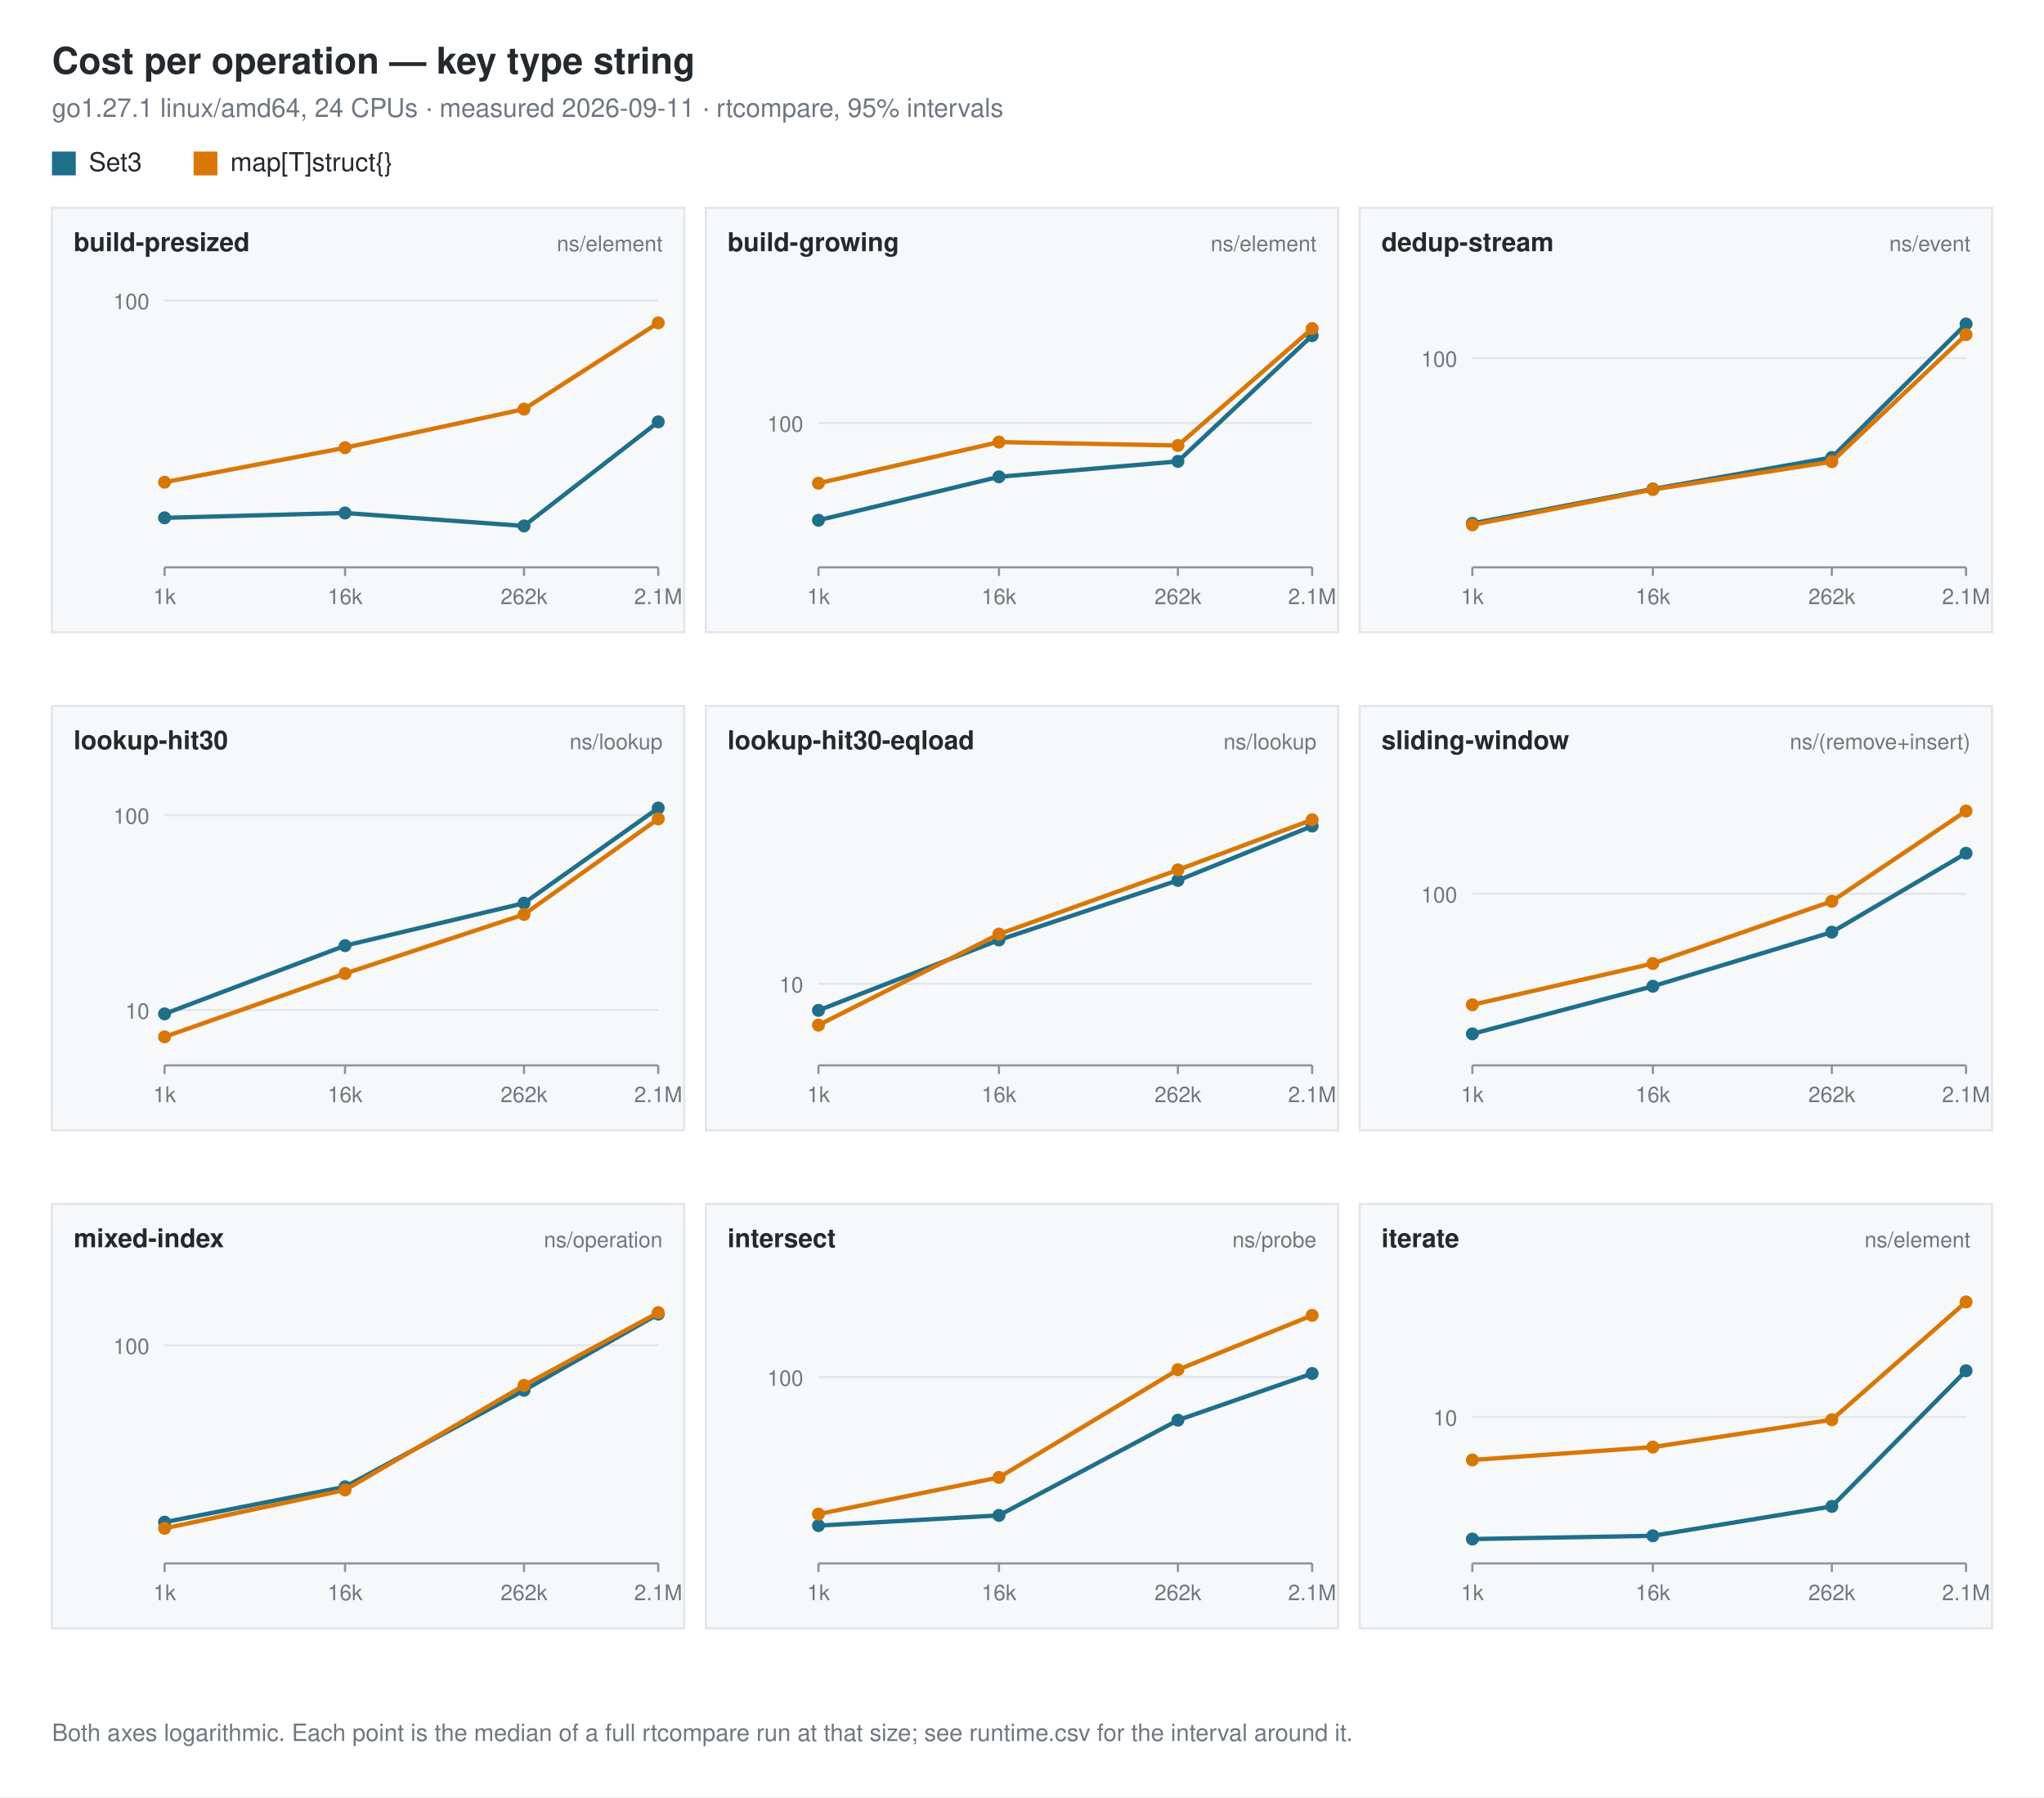
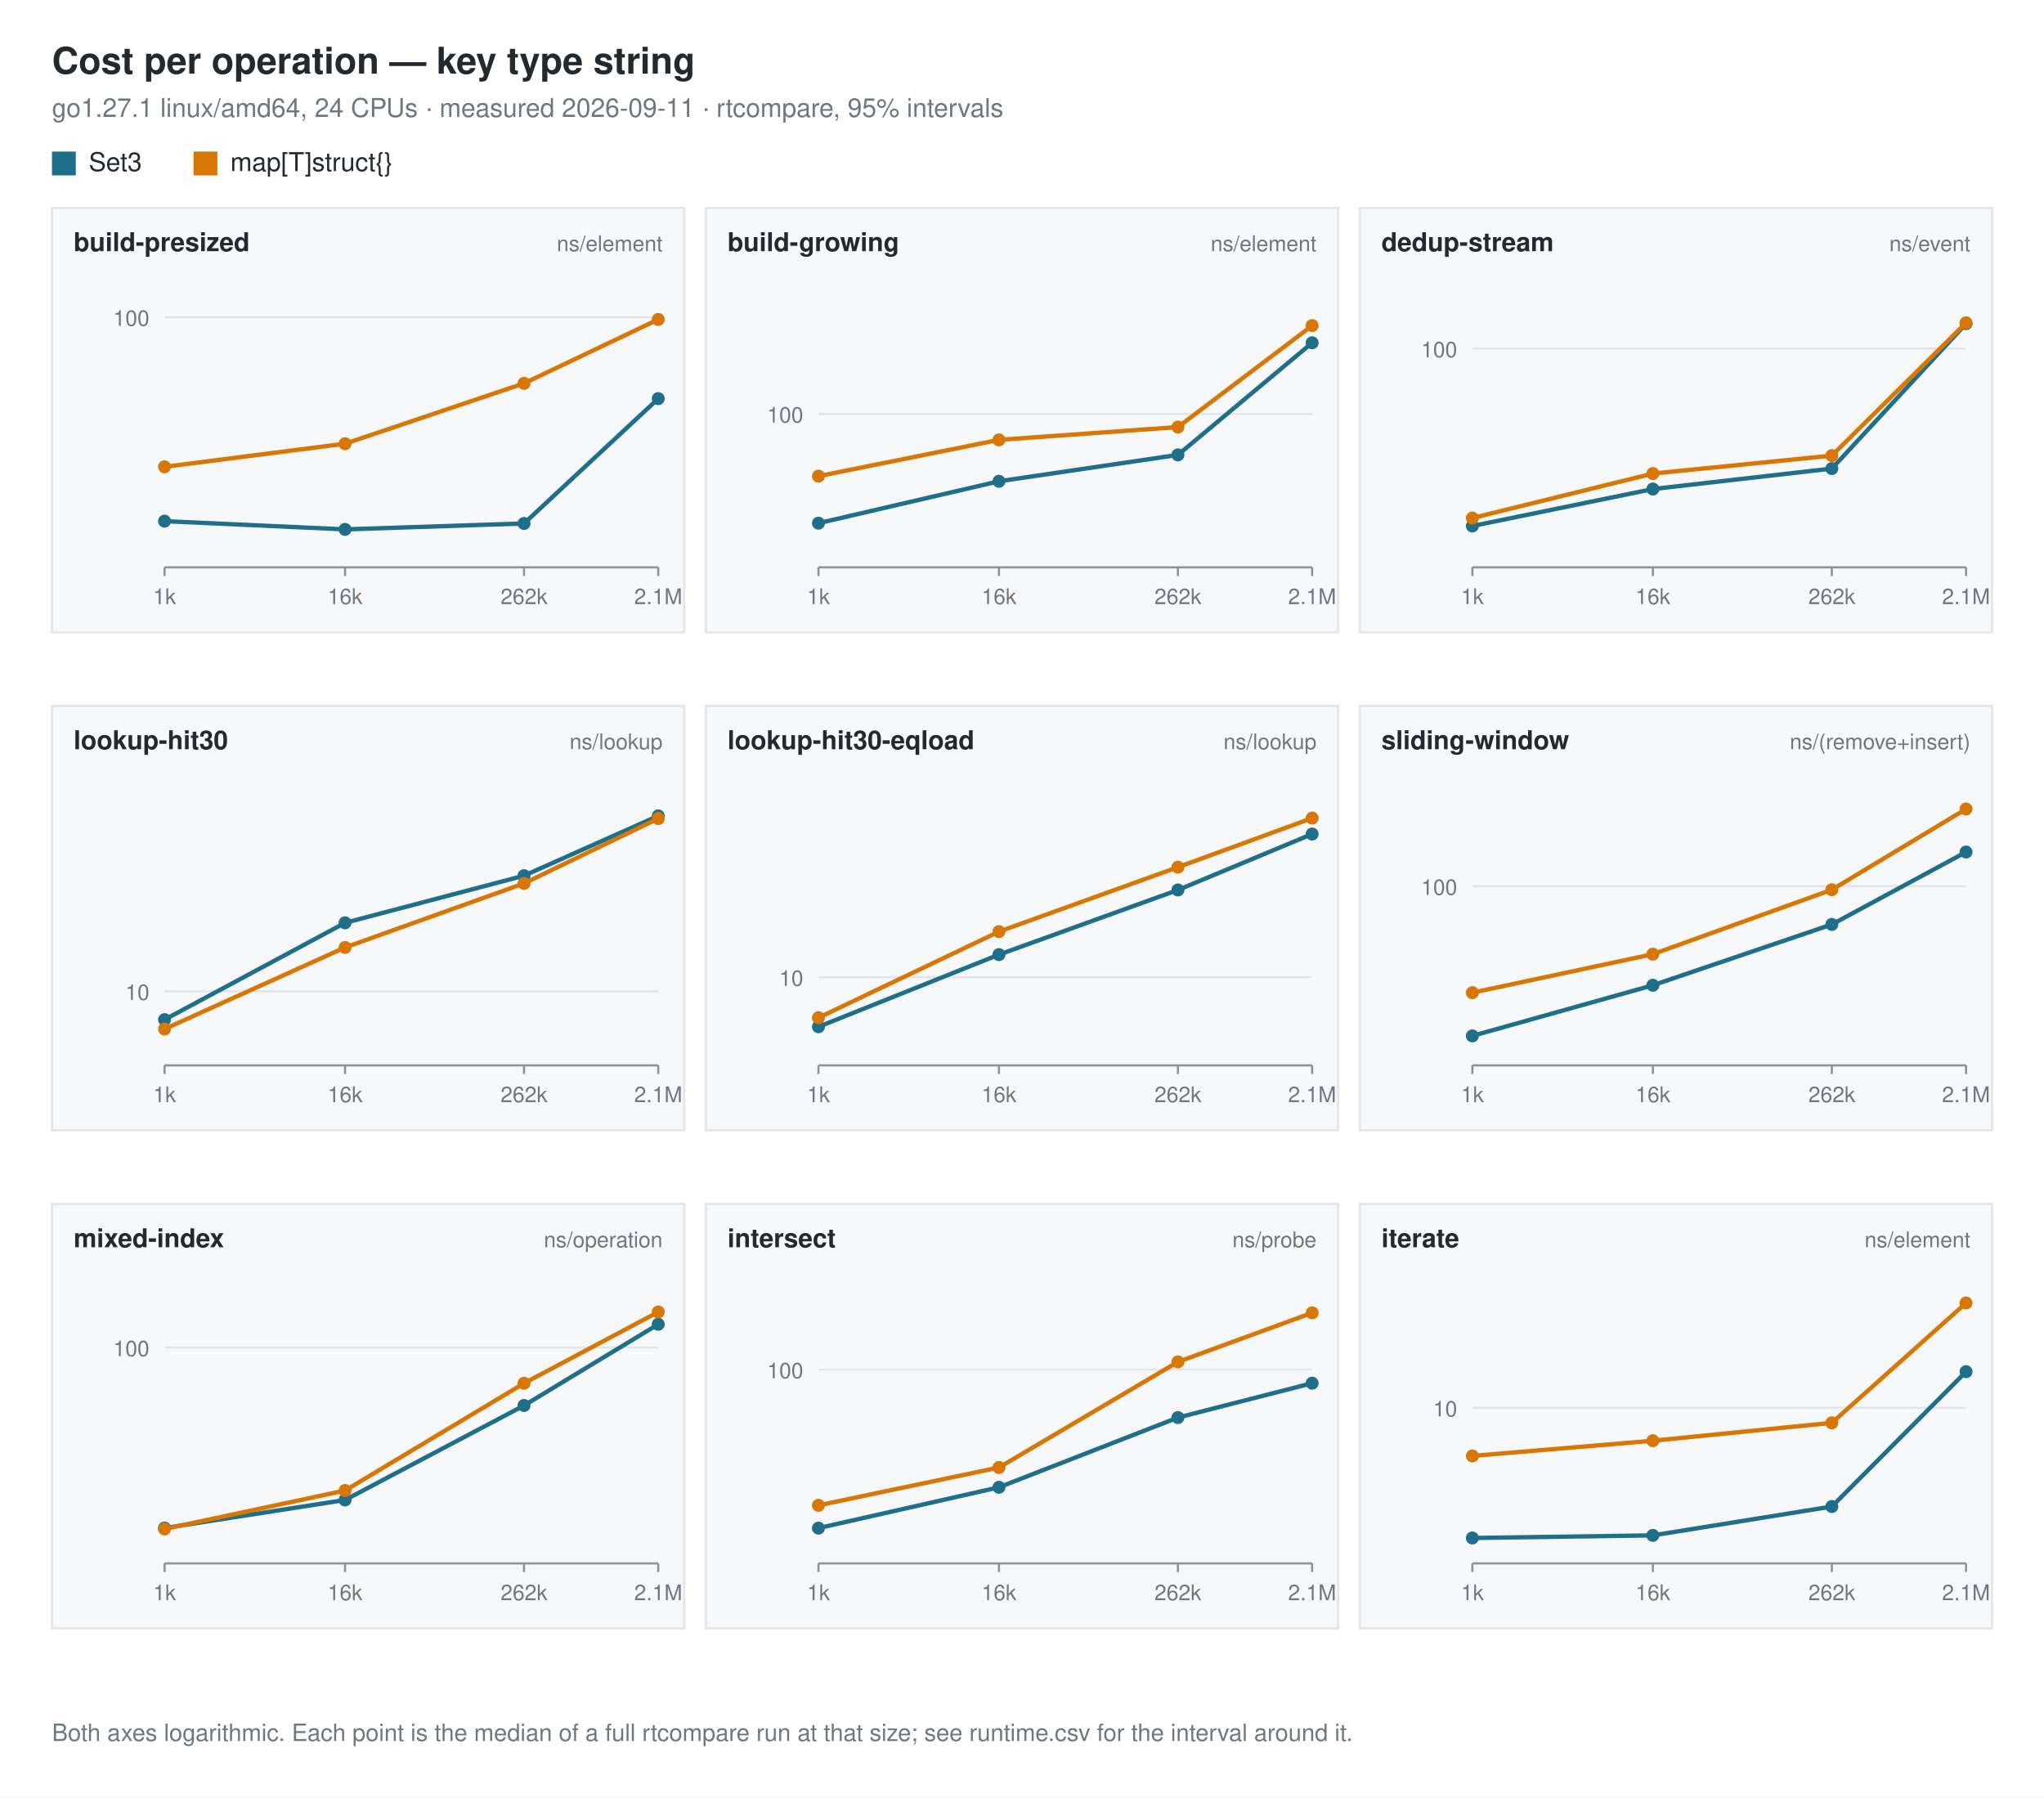
<svg xmlns="http://www.w3.org/2000/svg" width="944" height="830" viewBox="0 0 944 830" font-family="-apple-system, BlinkMacSystemFont, 'Segoe UI', Helvetica, Arial, sans-serif">
  <rect x="0" y="0" width="944" height="830" fill="#ffffff" />
  <text x="24" y="34" font-size="17" fill="#24292f" text-anchor="start" font-weight="600">Cost per operation — key type string</text>
  <text x="24" y="54" font-size="12" fill="#6e7781" text-anchor="start" font-weight="400">go1.27.1 linux/amd64, 24 CPUs · measured 2026-09-11 · rtcompare, 95% intervals</text>
  <rect x="24" y="70" width="11" height="11" fill="#1f6f8b" />
  <text x="41" y="79" font-size="12" fill="#24292f" text-anchor="start" font-weight="400">Set3</text>
  <rect x="89.4" y="70" width="11" height="11" fill="#d97706" />
  <text x="106.4" y="79" font-size="12" fill="#24292f" text-anchor="start" font-weight="400">map[T]struct{}</text>
  <rect x="24" y="96" width="292" height="196" fill="#f7f8fa" stroke="#e2e6ea" stroke-width="1" />
  <text x="34" y="116" font-size="12" fill="#24292f" text-anchor="start" font-weight="600">build-presized</text>
  <text x="306" y="116" font-size="10" fill="#6e7781" text-anchor="end" font-weight="400">ns/element</text>
-   <line x1="76" y1="138.787" x2="304" y2="138.787" stroke="#e2e6ea" stroke-width="1" />
-   <text x="69" y="142.787" font-size="10" fill="#6e7781" text-anchor="end" font-weight="400">100</text>
+   <line x1="76" y1="146.473" x2="304" y2="146.473" stroke="#e2e6ea" stroke-width="1" />
+   <text x="69" y="150.473" font-size="10" fill="#6e7781" text-anchor="end" font-weight="400">100</text>
  <line x1="76" y1="262" x2="76" y2="266" stroke="#8b949e" stroke-width="1" />
  <text x="76" y="279" font-size="10" fill="#6e7781" text-anchor="middle" font-weight="400">1k</text>
  <line x1="159.359" y1="262" x2="159.359" y2="266" stroke="#8b949e" stroke-width="1" />
  <text x="159.359" y="279" font-size="10" fill="#6e7781" text-anchor="middle" font-weight="400">16k</text>
  <line x1="242.011" y1="262" x2="242.011" y2="266" stroke="#8b949e" stroke-width="1" />
  <text x="242.011" y="279" font-size="10" fill="#6e7781" text-anchor="middle" font-weight="400">262k</text>
  <line x1="304" y1="262" x2="304" y2="266" stroke="#8b949e" stroke-width="1" />
  <text x="304" y="279" font-size="10" fill="#6e7781" text-anchor="middle" font-weight="400">2.1M</text>
  <line x1="76" y1="262" x2="304" y2="262" stroke="#8b949e" stroke-width="1" />
-   <polyline points="76,239.134 159.359,236.908 242.011,242.889 304,194.824" fill="none" stroke="#1f6f8b" stroke-width="2" stroke-linejoin="round" stroke-linecap="round" />
-   <circle cx="76" cy="239.134" r="3" fill="#1f6f8b" />
-   <circle cx="159.359" cy="236.908" r="3" fill="#1f6f8b" />
-   <circle cx="242.011" cy="242.889" r="3" fill="#1f6f8b" />
-   <circle cx="304" cy="194.824" r="3" fill="#1f6f8b" />
-   <polyline points="76,222.684 159.359,206.771 242.011,188.94 304,149.111" fill="none" stroke="#d97706" stroke-width="2" stroke-linejoin="round" stroke-linecap="round" />
-   <circle cx="76" cy="222.684" r="3" fill="#d97706" />
-   <circle cx="159.359" cy="206.771" r="3" fill="#d97706" />
-   <circle cx="242.011" cy="188.94" r="3" fill="#d97706" />
-   <circle cx="304" cy="149.111" r="3" fill="#d97706" />
+   <polyline points="76,240.672 159.359,244.476 242.011,241.752 304,184.087" fill="none" stroke="#1f6f8b" stroke-width="2" stroke-linejoin="round" stroke-linecap="round" />
+   <circle cx="76" cy="240.672" r="3" fill="#1f6f8b" />
+   <circle cx="159.359" cy="244.476" r="3" fill="#1f6f8b" />
+   <circle cx="242.011" cy="241.752" r="3" fill="#1f6f8b" />
+   <circle cx="304" cy="184.087" r="3" fill="#1f6f8b" />
+   <polyline points="76,215.586 159.359,204.908 242.011,177.04 304,147.524" fill="none" stroke="#d97706" stroke-width="2" stroke-linejoin="round" stroke-linecap="round" />
+   <circle cx="76" cy="215.586" r="3" fill="#d97706" />
+   <circle cx="159.359" cy="204.908" r="3" fill="#d97706" />
+   <circle cx="242.011" cy="177.04" r="3" fill="#d97706" />
+   <circle cx="304" cy="147.524" r="3" fill="#d97706" />
  <rect x="326" y="96" width="292" height="196" fill="#f7f8fa" stroke="#e2e6ea" stroke-width="1" />
  <text x="336" y="116" font-size="12" fill="#24292f" text-anchor="start" font-weight="600">build-growing</text>
  <text x="608" y="116" font-size="10" fill="#6e7781" text-anchor="end" font-weight="400">ns/element</text>
-   <line x1="378" y1="195.332" x2="606" y2="195.332" stroke="#e2e6ea" stroke-width="1" />
-   <text x="371" y="199.332" font-size="10" fill="#6e7781" text-anchor="end" font-weight="400">100</text>
+   <line x1="378" y1="191.141" x2="606" y2="191.141" stroke="#e2e6ea" stroke-width="1" />
+   <text x="371" y="195.141" font-size="10" fill="#6e7781" text-anchor="end" font-weight="400">100</text>
  <line x1="378" y1="262" x2="378" y2="266" stroke="#8b949e" stroke-width="1" />
  <text x="378" y="279" font-size="10" fill="#6e7781" text-anchor="middle" font-weight="400">1k</text>
  <line x1="461.359" y1="262" x2="461.359" y2="266" stroke="#8b949e" stroke-width="1" />
  <text x="461.359" y="279" font-size="10" fill="#6e7781" text-anchor="middle" font-weight="400">16k</text>
  <line x1="544.011" y1="262" x2="544.011" y2="266" stroke="#8b949e" stroke-width="1" />
  <text x="544.011" y="279" font-size="10" fill="#6e7781" text-anchor="middle" font-weight="400">262k</text>
  <line x1="606" y1="262" x2="606" y2="266" stroke="#8b949e" stroke-width="1" />
  <text x="606" y="279" font-size="10" fill="#6e7781" text-anchor="middle" font-weight="400">2.1M</text>
  <line x1="378" y1="262" x2="606" y2="262" stroke="#8b949e" stroke-width="1" />
-   <polyline points="378,240.255 461.359,220.186 544.011,213.075 606,155.004" fill="none" stroke="#1f6f8b" stroke-width="2" stroke-linejoin="round" stroke-linecap="round" />
-   <circle cx="378" cy="240.255" r="3" fill="#1f6f8b" />
-   <circle cx="461.359" cy="220.186" r="3" fill="#1f6f8b" />
-   <circle cx="544.011" cy="213.075" r="3" fill="#1f6f8b" />
-   <circle cx="606" cy="155.004" r="3" fill="#1f6f8b" />
-   <polyline points="378,223.152 461.359,204.159 544.011,205.735 606,151.745" fill="none" stroke="#d97706" stroke-width="2" stroke-linejoin="round" stroke-linecap="round" />
-   <circle cx="378" cy="223.152" r="3" fill="#d97706" />
-   <circle cx="461.359" cy="204.159" r="3" fill="#d97706" />
-   <circle cx="544.011" cy="205.735" r="3" fill="#d97706" />
-   <circle cx="606" cy="151.745" r="3" fill="#d97706" />
+   <polyline points="378,241.619 461.359,222.261 544.011,210.075 606,158.299" fill="none" stroke="#1f6f8b" stroke-width="2" stroke-linejoin="round" stroke-linecap="round" />
+   <circle cx="378" cy="241.619" r="3" fill="#1f6f8b" />
+   <circle cx="461.359" cy="222.261" r="3" fill="#1f6f8b" />
+   <circle cx="544.011" cy="210.075" r="3" fill="#1f6f8b" />
+   <circle cx="606" cy="158.299" r="3" fill="#1f6f8b" />
+   <polyline points="378,219.898 461.359,203.134 544.011,197.225 606,150.381" fill="none" stroke="#d97706" stroke-width="2" stroke-linejoin="round" stroke-linecap="round" />
+   <circle cx="378" cy="219.898" r="3" fill="#d97706" />
+   <circle cx="461.359" cy="203.134" r="3" fill="#d97706" />
+   <circle cx="544.011" cy="197.225" r="3" fill="#d97706" />
+   <circle cx="606" cy="150.381" r="3" fill="#d97706" />
  <rect x="628" y="96" width="292" height="196" fill="#f7f8fa" stroke="#e2e6ea" stroke-width="1" />
  <text x="638" y="116" font-size="12" fill="#24292f" text-anchor="start" font-weight="600">dedup-stream</text>
  <text x="910" y="116" font-size="10" fill="#6e7781" text-anchor="end" font-weight="400">ns/event</text>
-   <line x1="680" y1="165.374" x2="908" y2="165.374" stroke="#e2e6ea" stroke-width="1" />
-   <text x="673" y="169.374" font-size="10" fill="#6e7781" text-anchor="end" font-weight="400">100</text>
+   <line x1="680" y1="160.976" x2="908" y2="160.976" stroke="#e2e6ea" stroke-width="1" />
+   <text x="673" y="164.976" font-size="10" fill="#6e7781" text-anchor="end" font-weight="400">100</text>
  <line x1="680" y1="262" x2="680" y2="266" stroke="#8b949e" stroke-width="1" />
  <text x="680" y="279" font-size="10" fill="#6e7781" text-anchor="middle" font-weight="400">1k</text>
  <line x1="763.359" y1="262" x2="763.359" y2="266" stroke="#8b949e" stroke-width="1" />
  <text x="763.359" y="279" font-size="10" fill="#6e7781" text-anchor="middle" font-weight="400">16k</text>
  <line x1="846.011" y1="262" x2="846.011" y2="266" stroke="#8b949e" stroke-width="1" />
  <text x="846.011" y="279" font-size="10" fill="#6e7781" text-anchor="middle" font-weight="400">262k</text>
  <line x1="908" y1="262" x2="908" y2="266" stroke="#8b949e" stroke-width="1" />
  <text x="908" y="279" font-size="10" fill="#6e7781" text-anchor="middle" font-weight="400">2.1M</text>
  <line x1="680" y1="262" x2="908" y2="262" stroke="#8b949e" stroke-width="1" />
-   <polyline points="680,241.697 763.359,225.826 846.011,211.264 908,149.62" fill="none" stroke="#1f6f8b" stroke-width="2" stroke-linejoin="round" stroke-linecap="round" />
-   <circle cx="680" cy="241.697" r="3" fill="#1f6f8b" />
-   <circle cx="763.359" cy="225.826" r="3" fill="#1f6f8b" />
-   <circle cx="846.011" cy="211.264" r="3" fill="#1f6f8b" />
-   <circle cx="908" cy="149.62" r="3" fill="#1f6f8b" />
-   <polyline points="680,242.38 763.359,226.076 846.011,213.217 908,154.544" fill="none" stroke="#d97706" stroke-width="2" stroke-linejoin="round" stroke-linecap="round" />
-   <circle cx="680" cy="242.38" r="3" fill="#d97706" />
-   <circle cx="763.359" cy="226.076" r="3" fill="#d97706" />
-   <circle cx="846.011" cy="213.217" r="3" fill="#d97706" />
-   <circle cx="908" cy="154.544" r="3" fill="#d97706" />
+   <polyline points="680,242.92 763.359,225.845 846.011,216.398 908,149.466" fill="none" stroke="#1f6f8b" stroke-width="2" stroke-linejoin="round" stroke-linecap="round" />
+   <circle cx="680" cy="242.92" r="3" fill="#1f6f8b" />
+   <circle cx="763.359" cy="225.845" r="3" fill="#1f6f8b" />
+   <circle cx="846.011" cy="216.398" r="3" fill="#1f6f8b" />
+   <circle cx="908" cy="149.466" r="3" fill="#1f6f8b" />
+   <polyline points="680,239.24 763.359,218.692 846.011,210.41 908,149.08" fill="none" stroke="#d97706" stroke-width="2" stroke-linejoin="round" stroke-linecap="round" />
+   <circle cx="680" cy="239.24" r="3" fill="#d97706" />
+   <circle cx="763.359" cy="218.692" r="3" fill="#d97706" />
+   <circle cx="846.011" cy="210.41" r="3" fill="#d97706" />
+   <circle cx="908" cy="149.08" r="3" fill="#d97706" />
  <rect x="24" y="326" width="292" height="196" fill="#f7f8fa" stroke="#e2e6ea" stroke-width="1" />
  <text x="34" y="346" font-size="12" fill="#24292f" text-anchor="start" font-weight="600">lookup-hit30</text>
  <text x="306" y="346" font-size="10" fill="#6e7781" text-anchor="end" font-weight="400">ns/lookup</text>
-   <line x1="76" y1="466.477" x2="304" y2="466.477" stroke="#e2e6ea" stroke-width="1" />
-   <text x="69" y="470.477" font-size="10" fill="#6e7781" text-anchor="end" font-weight="400">10</text>
-   <line x1="76" y1="376.424" x2="304" y2="376.424" stroke="#e2e6ea" stroke-width="1" />
-   <text x="69" y="380.424" font-size="10" fill="#6e7781" text-anchor="end" font-weight="400">100</text>
+   <line x1="76" y1="457.786" x2="304" y2="457.786" stroke="#e2e6ea" stroke-width="1" />
+   <text x="69" y="461.786" font-size="10" fill="#6e7781" text-anchor="end" font-weight="400">10</text>
  <line x1="76" y1="492" x2="76" y2="496" stroke="#8b949e" stroke-width="1" />
  <text x="76" y="509" font-size="10" fill="#6e7781" text-anchor="middle" font-weight="400">1k</text>
  <line x1="159.359" y1="492" x2="159.359" y2="496" stroke="#8b949e" stroke-width="1" />
  <text x="159.359" y="509" font-size="10" fill="#6e7781" text-anchor="middle" font-weight="400">16k</text>
  <line x1="242.011" y1="492" x2="242.011" y2="496" stroke="#8b949e" stroke-width="1" />
  <text x="242.011" y="509" font-size="10" fill="#6e7781" text-anchor="middle" font-weight="400">262k</text>
  <line x1="304" y1="492" x2="304" y2="496" stroke="#8b949e" stroke-width="1" />
  <text x="304" y="509" font-size="10" fill="#6e7781" text-anchor="middle" font-weight="400">2.1M</text>
  <line x1="76" y1="492" x2="304" y2="492" stroke="#8b949e" stroke-width="1" />
-   <polyline points="76,468.224 159.359,436.707 242.011,417.091 304,373.159" fill="none" stroke="#1f6f8b" stroke-width="2" stroke-linejoin="round" stroke-linecap="round" />
-   <circle cx="76" cy="468.224" r="3" fill="#1f6f8b" />
-   <circle cx="159.359" cy="436.707" r="3" fill="#1f6f8b" />
-   <circle cx="242.011" cy="417.091" r="3" fill="#1f6f8b" />
-   <circle cx="304" cy="373.159" r="3" fill="#1f6f8b" />
-   <polyline points="76,478.841 159.359,449.581 242.011,422.302 304,378.174" fill="none" stroke="#d97706" stroke-width="2" stroke-linejoin="round" stroke-linecap="round" />
-   <circle cx="76" cy="478.841" r="3" fill="#d97706" />
-   <circle cx="159.359" cy="449.581" r="3" fill="#d97706" />
-   <circle cx="242.011" cy="422.302" r="3" fill="#d97706" />
-   <circle cx="304" cy="378.174" r="3" fill="#d97706" />
+   <polyline points="76,470.887 159.359,426.175 242.011,404.401 304,376.779" fill="none" stroke="#1f6f8b" stroke-width="2" stroke-linejoin="round" stroke-linecap="round" />
+   <circle cx="76" cy="470.887" r="3" fill="#1f6f8b" />
+   <circle cx="159.359" cy="426.175" r="3" fill="#1f6f8b" />
+   <circle cx="242.011" cy="404.401" r="3" fill="#1f6f8b" />
+   <circle cx="304" cy="376.779" r="3" fill="#1f6f8b" />
+   <polyline points="76,475.221 159.359,437.545 242.011,407.966 304,378.022" fill="none" stroke="#d97706" stroke-width="2" stroke-linejoin="round" stroke-linecap="round" />
+   <circle cx="76" cy="475.221" r="3" fill="#d97706" />
+   <circle cx="159.359" cy="437.545" r="3" fill="#d97706" />
+   <circle cx="242.011" cy="407.966" r="3" fill="#d97706" />
+   <circle cx="304" cy="378.022" r="3" fill="#d97706" />
  <rect x="326" y="326" width="292" height="196" fill="#f7f8fa" stroke="#e2e6ea" stroke-width="1" />
  <text x="336" y="346" font-size="12" fill="#24292f" text-anchor="start" font-weight="600">lookup-hit30-eqload</text>
  <text x="608" y="346" font-size="10" fill="#6e7781" text-anchor="end" font-weight="400">ns/lookup</text>
-   <line x1="378" y1="454.34" x2="606" y2="454.34" stroke="#e2e6ea" stroke-width="1" />
-   <text x="371" y="458.34" font-size="10" fill="#6e7781" text-anchor="end" font-weight="400">10</text>
+   <line x1="378" y1="451.292" x2="606" y2="451.292" stroke="#e2e6ea" stroke-width="1" />
+   <text x="371" y="455.292" font-size="10" fill="#6e7781" text-anchor="end" font-weight="400">10</text>
  <line x1="378" y1="492" x2="378" y2="496" stroke="#8b949e" stroke-width="1" />
  <text x="378" y="509" font-size="10" fill="#6e7781" text-anchor="middle" font-weight="400">1k</text>
  <line x1="461.359" y1="492" x2="461.359" y2="496" stroke="#8b949e" stroke-width="1" />
  <text x="461.359" y="509" font-size="10" fill="#6e7781" text-anchor="middle" font-weight="400">16k</text>
  <line x1="544.011" y1="492" x2="544.011" y2="496" stroke="#8b949e" stroke-width="1" />
  <text x="544.011" y="509" font-size="10" fill="#6e7781" text-anchor="middle" font-weight="400">262k</text>
  <line x1="606" y1="492" x2="606" y2="496" stroke="#8b949e" stroke-width="1" />
  <text x="606" y="509" font-size="10" fill="#6e7781" text-anchor="middle" font-weight="400">2.1M</text>
  <line x1="378" y1="492" x2="606" y2="492" stroke="#8b949e" stroke-width="1" />
-   <polyline points="378,466.606 461.359,434.099 544.011,406.575 606,381.486" fill="none" stroke="#1f6f8b" stroke-width="2" stroke-linejoin="round" stroke-linecap="round" />
-   <circle cx="378" cy="466.606" r="3" fill="#1f6f8b" />
-   <circle cx="461.359" cy="434.099" r="3" fill="#1f6f8b" />
-   <circle cx="544.011" cy="406.575" r="3" fill="#1f6f8b" />
-   <circle cx="606" cy="381.486" r="3" fill="#1f6f8b" />
-   <polyline points="378,473.418 461.359,431.383 544.011,401.714 606,378.582" fill="none" stroke="#d97706" stroke-width="2" stroke-linejoin="round" stroke-linecap="round" />
-   <circle cx="378" cy="473.418" r="3" fill="#d97706" />
-   <circle cx="461.359" cy="431.383" r="3" fill="#d97706" />
-   <circle cx="544.011" cy="401.714" r="3" fill="#d97706" />
-   <circle cx="606" cy="378.582" r="3" fill="#d97706" />
+   <polyline points="378,474.19 461.359,440.86 544.011,411.003 606,385.174" fill="none" stroke="#1f6f8b" stroke-width="2" stroke-linejoin="round" stroke-linecap="round" />
+   <circle cx="378" cy="474.19" r="3" fill="#1f6f8b" />
+   <circle cx="461.359" cy="440.86" r="3" fill="#1f6f8b" />
+   <circle cx="544.011" cy="411.003" r="3" fill="#1f6f8b" />
+   <circle cx="606" cy="385.174" r="3" fill="#1f6f8b" />
+   <polyline points="378,470.005 461.359,430.238 544.011,400.472 606,377.81" fill="none" stroke="#d97706" stroke-width="2" stroke-linejoin="round" stroke-linecap="round" />
+   <circle cx="378" cy="470.005" r="3" fill="#d97706" />
+   <circle cx="461.359" cy="430.238" r="3" fill="#d97706" />
+   <circle cx="544.011" cy="400.472" r="3" fill="#d97706" />
+   <circle cx="606" cy="377.81" r="3" fill="#d97706" />
  <rect x="628" y="326" width="292" height="196" fill="#f7f8fa" stroke="#e2e6ea" stroke-width="1" />
  <text x="638" y="346" font-size="12" fill="#24292f" text-anchor="start" font-weight="600">sliding-window</text>
  <text x="910" y="346" font-size="10" fill="#6e7781" text-anchor="end" font-weight="400">ns/(remove+insert)</text>
-   <line x1="680" y1="412.76" x2="908" y2="412.76" stroke="#e2e6ea" stroke-width="1" />
-   <text x="673" y="416.76" font-size="10" fill="#6e7781" text-anchor="end" font-weight="400">100</text>
+   <line x1="680" y1="409.264" x2="908" y2="409.264" stroke="#e2e6ea" stroke-width="1" />
+   <text x="673" y="413.264" font-size="10" fill="#6e7781" text-anchor="end" font-weight="400">100</text>
  <line x1="680" y1="492" x2="680" y2="496" stroke="#8b949e" stroke-width="1" />
  <text x="680" y="509" font-size="10" fill="#6e7781" text-anchor="middle" font-weight="400">1k</text>
  <line x1="763.359" y1="492" x2="763.359" y2="496" stroke="#8b949e" stroke-width="1" />
  <text x="763.359" y="509" font-size="10" fill="#6e7781" text-anchor="middle" font-weight="400">16k</text>
  <line x1="846.011" y1="492" x2="846.011" y2="496" stroke="#8b949e" stroke-width="1" />
  <text x="846.011" y="509" font-size="10" fill="#6e7781" text-anchor="middle" font-weight="400">262k</text>
  <line x1="908" y1="492" x2="908" y2="496" stroke="#8b949e" stroke-width="1" />
  <text x="908" y="509" font-size="10" fill="#6e7781" text-anchor="middle" font-weight="400">2.1M</text>
  <line x1="680" y1="492" x2="908" y2="492" stroke="#8b949e" stroke-width="1" />
-   <polyline points="680,477.453 763.359,455.462 846.011,430.483 908,394.041" fill="none" stroke="#1f6f8b" stroke-width="2" stroke-linejoin="round" stroke-linecap="round" />
-   <circle cx="680" cy="477.453" r="3" fill="#1f6f8b" />
-   <circle cx="763.359" cy="455.462" r="3" fill="#1f6f8b" />
-   <circle cx="846.011" cy="430.483" r="3" fill="#1f6f8b" />
-   <circle cx="908" cy="394.041" r="3" fill="#1f6f8b" />
-   <polyline points="680,464.018 763.359,444.965 846.011,416.226 908,374.547" fill="none" stroke="#d97706" stroke-width="2" stroke-linejoin="round" stroke-linecap="round" />
-   <circle cx="680" cy="464.018" r="3" fill="#d97706" />
-   <circle cx="763.359" cy="444.965" r="3" fill="#d97706" />
-   <circle cx="846.011" cy="416.226" r="3" fill="#d97706" />
-   <circle cx="908" cy="374.547" r="3" fill="#d97706" />
+   <polyline points="680,478.393 763.359,455.008 846.011,426.921 908,393.479" fill="none" stroke="#1f6f8b" stroke-width="2" stroke-linejoin="round" stroke-linecap="round" />
+   <circle cx="680" cy="478.393" r="3" fill="#1f6f8b" />
+   <circle cx="763.359" cy="455.008" r="3" fill="#1f6f8b" />
+   <circle cx="846.011" cy="426.921" r="3" fill="#1f6f8b" />
+   <circle cx="908" cy="393.479" r="3" fill="#1f6f8b" />
+   <polyline points="680,458.438 763.359,440.653 846.011,410.896 908,373.607" fill="none" stroke="#d97706" stroke-width="2" stroke-linejoin="round" stroke-linecap="round" />
+   <circle cx="680" cy="458.438" r="3" fill="#d97706" />
+   <circle cx="763.359" cy="440.653" r="3" fill="#d97706" />
+   <circle cx="846.011" cy="410.896" r="3" fill="#d97706" />
+   <circle cx="908" cy="373.607" r="3" fill="#d97706" />
  <rect x="24" y="556" width="292" height="196" fill="#f7f8fa" stroke="#e2e6ea" stroke-width="1" />
  <text x="34" y="576" font-size="12" fill="#24292f" text-anchor="start" font-weight="600">mixed-index</text>
  <text x="306" y="576" font-size="10" fill="#6e7781" text-anchor="end" font-weight="400">ns/operation</text>
-   <line x1="76" y1="621.303" x2="304" y2="621.303" stroke="#e2e6ea" stroke-width="1" />
-   <text x="69" y="625.303" font-size="10" fill="#6e7781" text-anchor="end" font-weight="400">100</text>
+   <line x1="76" y1="622.321" x2="304" y2="622.321" stroke="#e2e6ea" stroke-width="1" />
+   <text x="69" y="626.321" font-size="10" fill="#6e7781" text-anchor="end" font-weight="400">100</text>
  <line x1="76" y1="722" x2="76" y2="726" stroke="#8b949e" stroke-width="1" />
  <text x="76" y="739" font-size="10" fill="#6e7781" text-anchor="middle" font-weight="400">1k</text>
  <line x1="159.359" y1="722" x2="159.359" y2="726" stroke="#8b949e" stroke-width="1" />
  <text x="159.359" y="739" font-size="10" fill="#6e7781" text-anchor="middle" font-weight="400">16k</text>
  <line x1="242.011" y1="722" x2="242.011" y2="726" stroke="#8b949e" stroke-width="1" />
  <text x="242.011" y="739" font-size="10" fill="#6e7781" text-anchor="middle" font-weight="400">262k</text>
  <line x1="304" y1="722" x2="304" y2="726" stroke="#8b949e" stroke-width="1" />
  <text x="304" y="739" font-size="10" fill="#6e7781" text-anchor="middle" font-weight="400">2.1M</text>
  <line x1="76" y1="722" x2="304" y2="722" stroke="#8b949e" stroke-width="1" />
-   <polyline points="76,702.957 159.359,686.628 242.011,642.066 304,606.865" fill="none" stroke="#1f6f8b" stroke-width="2" stroke-linejoin="round" stroke-linecap="round" />
-   <circle cx="76" cy="702.957" r="3" fill="#1f6f8b" />
-   <circle cx="159.359" cy="686.628" r="3" fill="#1f6f8b" />
-   <circle cx="242.011" cy="642.066" r="3" fill="#1f6f8b" />
-   <circle cx="304" cy="606.865" r="3" fill="#1f6f8b" />
-   <polyline points="76,705.818 159.359,688.09 242.011,639.784 304,606.182" fill="none" stroke="#d97706" stroke-width="2" stroke-linejoin="round" stroke-linecap="round" />
-   <circle cx="76" cy="705.818" r="3" fill="#d97706" />
-   <circle cx="159.359" cy="688.09" r="3" fill="#d97706" />
-   <circle cx="242.011" cy="639.784" r="3" fill="#d97706" />
-   <circle cx="304" cy="606.182" r="3" fill="#d97706" />
+   <polyline points="76,705.679 159.359,692.715 242.011,649.086 304,611.563" fill="none" stroke="#1f6f8b" stroke-width="2" stroke-linejoin="round" stroke-linecap="round" />
+   <circle cx="76" cy="705.679" r="3" fill="#1f6f8b" />
+   <circle cx="159.359" cy="692.715" r="3" fill="#1f6f8b" />
+   <circle cx="242.011" cy="649.086" r="3" fill="#1f6f8b" />
+   <circle cx="304" cy="611.563" r="3" fill="#1f6f8b" />
+   <polyline points="76,706.104 159.359,688.345 242.011,638.825 304,605.896" fill="none" stroke="#d97706" stroke-width="2" stroke-linejoin="round" stroke-linecap="round" />
+   <circle cx="76" cy="706.104" r="3" fill="#d97706" />
+   <circle cx="159.359" cy="688.345" r="3" fill="#d97706" />
+   <circle cx="242.011" cy="638.825" r="3" fill="#d97706" />
+   <circle cx="304" cy="605.896" r="3" fill="#d97706" />
  <rect x="326" y="556" width="292" height="196" fill="#f7f8fa" stroke="#e2e6ea" stroke-width="1" />
  <text x="336" y="576" font-size="12" fill="#24292f" text-anchor="start" font-weight="600">intersect</text>
  <text x="608" y="576" font-size="10" fill="#6e7781" text-anchor="end" font-weight="400">ns/probe</text>
-   <line x1="378" y1="635.981" x2="606" y2="635.981" stroke="#e2e6ea" stroke-width="1" />
-   <text x="371" y="639.981" font-size="10" fill="#6e7781" text-anchor="end" font-weight="400">100</text>
+   <line x1="378" y1="632.499" x2="606" y2="632.499" stroke="#e2e6ea" stroke-width="1" />
+   <text x="371" y="636.499" font-size="10" fill="#6e7781" text-anchor="end" font-weight="400">100</text>
  <line x1="378" y1="722" x2="378" y2="726" stroke="#8b949e" stroke-width="1" />
  <text x="378" y="739" font-size="10" fill="#6e7781" text-anchor="middle" font-weight="400">1k</text>
  <line x1="461.359" y1="722" x2="461.359" y2="726" stroke="#8b949e" stroke-width="1" />
  <text x="461.359" y="739" font-size="10" fill="#6e7781" text-anchor="middle" font-weight="400">16k</text>
  <line x1="544.011" y1="722" x2="544.011" y2="726" stroke="#8b949e" stroke-width="1" />
  <text x="544.011" y="739" font-size="10" fill="#6e7781" text-anchor="middle" font-weight="400">262k</text>
  <line x1="606" y1="722" x2="606" y2="726" stroke="#8b949e" stroke-width="1" />
  <text x="606" y="739" font-size="10" fill="#6e7781" text-anchor="middle" font-weight="400">2.1M</text>
  <line x1="378" y1="722" x2="606" y2="722" stroke="#8b949e" stroke-width="1" />
-   <polyline points="378,704.544 461.359,699.826 544.011,655.857 606,634.32" fill="none" stroke="#1f6f8b" stroke-width="2" stroke-linejoin="round" stroke-linecap="round" />
-   <circle cx="378" cy="704.544" r="3" fill="#1f6f8b" />
-   <circle cx="461.359" cy="699.826" r="3" fill="#1f6f8b" />
-   <circle cx="544.011" cy="655.857" r="3" fill="#1f6f8b" />
-   <circle cx="606" cy="634.32" r="3" fill="#1f6f8b" />
-   <polyline points="378,699.226 461.359,682.293 544.011,632.545 606,607.456" fill="none" stroke="#d97706" stroke-width="2" stroke-linejoin="round" stroke-linecap="round" />
-   <circle cx="378" cy="699.226" r="3" fill="#d97706" />
-   <circle cx="461.359" cy="682.293" r="3" fill="#d97706" />
-   <circle cx="544.011" cy="632.545" r="3" fill="#d97706" />
-   <circle cx="606" cy="607.456" r="3" fill="#d97706" />
+   <polyline points="378,705.711 461.359,686.853 544.011,654.653 606,638.778" fill="none" stroke="#1f6f8b" stroke-width="2" stroke-linejoin="round" stroke-linecap="round" />
+   <circle cx="378" cy="705.711" r="3" fill="#1f6f8b" />
+   <circle cx="461.359" cy="686.853" r="3" fill="#1f6f8b" />
+   <circle cx="544.011" cy="654.653" r="3" fill="#1f6f8b" />
+   <circle cx="606" cy="638.778" r="3" fill="#1f6f8b" />
+   <polyline points="378,695.184 461.359,677.708 544.011,628.931 606,606.289" fill="none" stroke="#d97706" stroke-width="2" stroke-linejoin="round" stroke-linecap="round" />
+   <circle cx="378" cy="695.184" r="3" fill="#d97706" />
+   <circle cx="461.359" cy="677.708" r="3" fill="#d97706" />
+   <circle cx="544.011" cy="628.931" r="3" fill="#d97706" />
+   <circle cx="606" cy="606.289" r="3" fill="#d97706" />
  <rect x="628" y="556" width="292" height="196" fill="#f7f8fa" stroke="#e2e6ea" stroke-width="1" />
  <text x="638" y="576" font-size="12" fill="#24292f" text-anchor="start" font-weight="600">iterate</text>
  <text x="910" y="576" font-size="10" fill="#6e7781" text-anchor="end" font-weight="400">ns/element</text>
-   <line x1="680" y1="654.391" x2="908" y2="654.391" stroke="#e2e6ea" stroke-width="1" />
-   <text x="673" y="658.391" font-size="10" fill="#6e7781" text-anchor="end" font-weight="400">10</text>
+   <line x1="680" y1="650.167" x2="908" y2="650.167" stroke="#e2e6ea" stroke-width="1" />
+   <text x="673" y="654.167" font-size="10" fill="#6e7781" text-anchor="end" font-weight="400">10</text>
  <line x1="680" y1="722" x2="680" y2="726" stroke="#8b949e" stroke-width="1" />
  <text x="680" y="739" font-size="10" fill="#6e7781" text-anchor="middle" font-weight="400">1k</text>
  <line x1="763.359" y1="722" x2="763.359" y2="726" stroke="#8b949e" stroke-width="1" />
  <text x="763.359" y="739" font-size="10" fill="#6e7781" text-anchor="middle" font-weight="400">16k</text>
  <line x1="846.011" y1="722" x2="846.011" y2="726" stroke="#8b949e" stroke-width="1" />
  <text x="846.011" y="739" font-size="10" fill="#6e7781" text-anchor="middle" font-weight="400">262k</text>
  <line x1="908" y1="722" x2="908" y2="726" stroke="#8b949e" stroke-width="1" />
  <text x="908" y="739" font-size="10" fill="#6e7781" text-anchor="middle" font-weight="400">2.1M</text>
  <line x1="680" y1="722" x2="908" y2="722" stroke="#8b949e" stroke-width="1" />
-   <polyline points="680,710.752 763.359,709.256 846.011,695.677 908,633.032" fill="none" stroke="#1f6f8b" stroke-width="2" stroke-linejoin="round" stroke-linecap="round" />
-   <circle cx="680" cy="710.752" r="3" fill="#1f6f8b" />
-   <circle cx="763.359" cy="709.256" r="3" fill="#1f6f8b" />
-   <circle cx="846.011" cy="695.677" r="3" fill="#1f6f8b" />
-   <circle cx="908" cy="633.032" r="3" fill="#1f6f8b" />
-   <polyline points="680,674.244 763.359,668.279 846.011,655.647 908,601.248" fill="none" stroke="#d97706" stroke-width="2" stroke-linejoin="round" stroke-linecap="round" />
-   <circle cx="680" cy="674.244" r="3" fill="#d97706" />
-   <circle cx="763.359" cy="668.279" r="3" fill="#d97706" />
-   <circle cx="846.011" cy="655.647" r="3" fill="#d97706" />
-   <circle cx="908" cy="601.248" r="3" fill="#d97706" />
+   <polyline points="680,710.266 763.359,709.063 846.011,695.739 908,633.461" fill="none" stroke="#1f6f8b" stroke-width="2" stroke-linejoin="round" stroke-linecap="round" />
+   <circle cx="680" cy="710.266" r="3" fill="#1f6f8b" />
+   <circle cx="763.359" cy="709.063" r="3" fill="#1f6f8b" />
+   <circle cx="846.011" cy="695.739" r="3" fill="#1f6f8b" />
+   <circle cx="908" cy="633.461" r="3" fill="#1f6f8b" />
+   <polyline points="680,672.367 763.359,665.347 846.011,657.092 908,601.734" fill="none" stroke="#d97706" stroke-width="2" stroke-linejoin="round" stroke-linecap="round" />
+   <circle cx="680" cy="672.367" r="3" fill="#d97706" />
+   <circle cx="763.359" cy="665.347" r="3" fill="#d97706" />
+   <circle cx="846.011" cy="657.092" r="3" fill="#d97706" />
+   <circle cx="908" cy="601.734" r="3" fill="#d97706" />
  <text x="24" y="804" font-size="11" fill="#6e7781" text-anchor="start" font-weight="400">Both axes logarithmic. Each point is the median of a full rtcompare run at that size; see runtime.csv for the interval around it.</text>
</svg>
